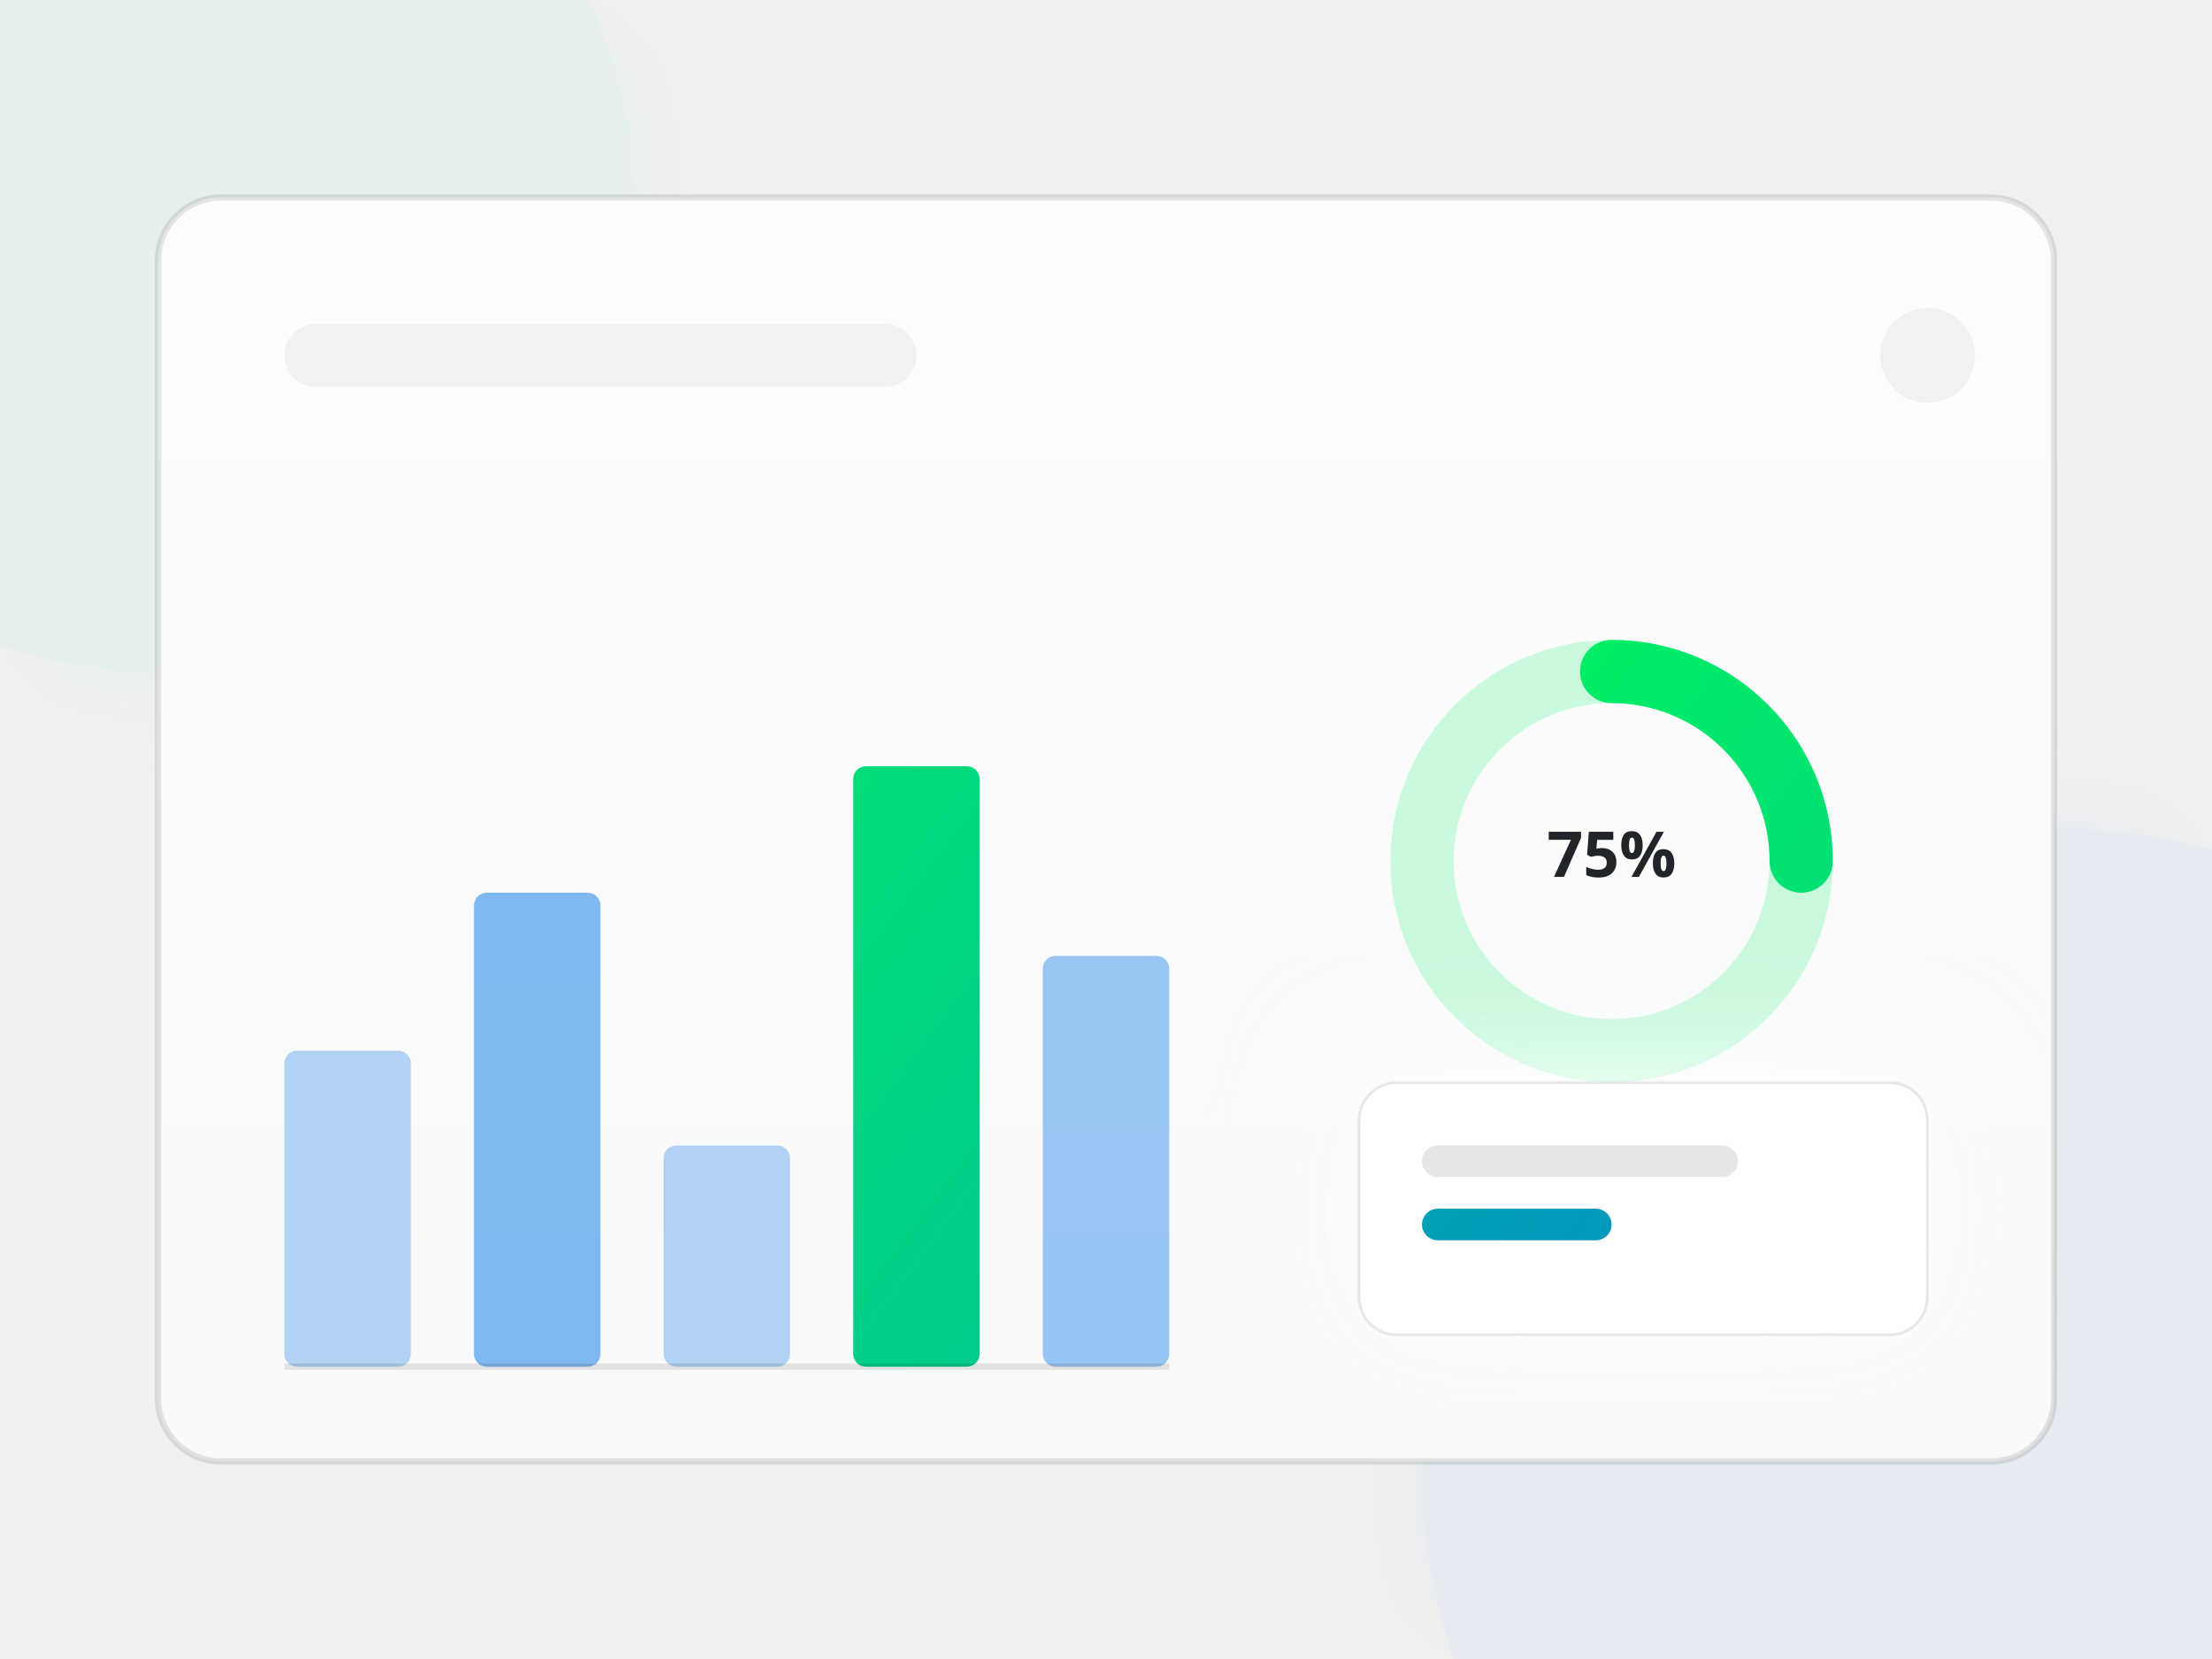
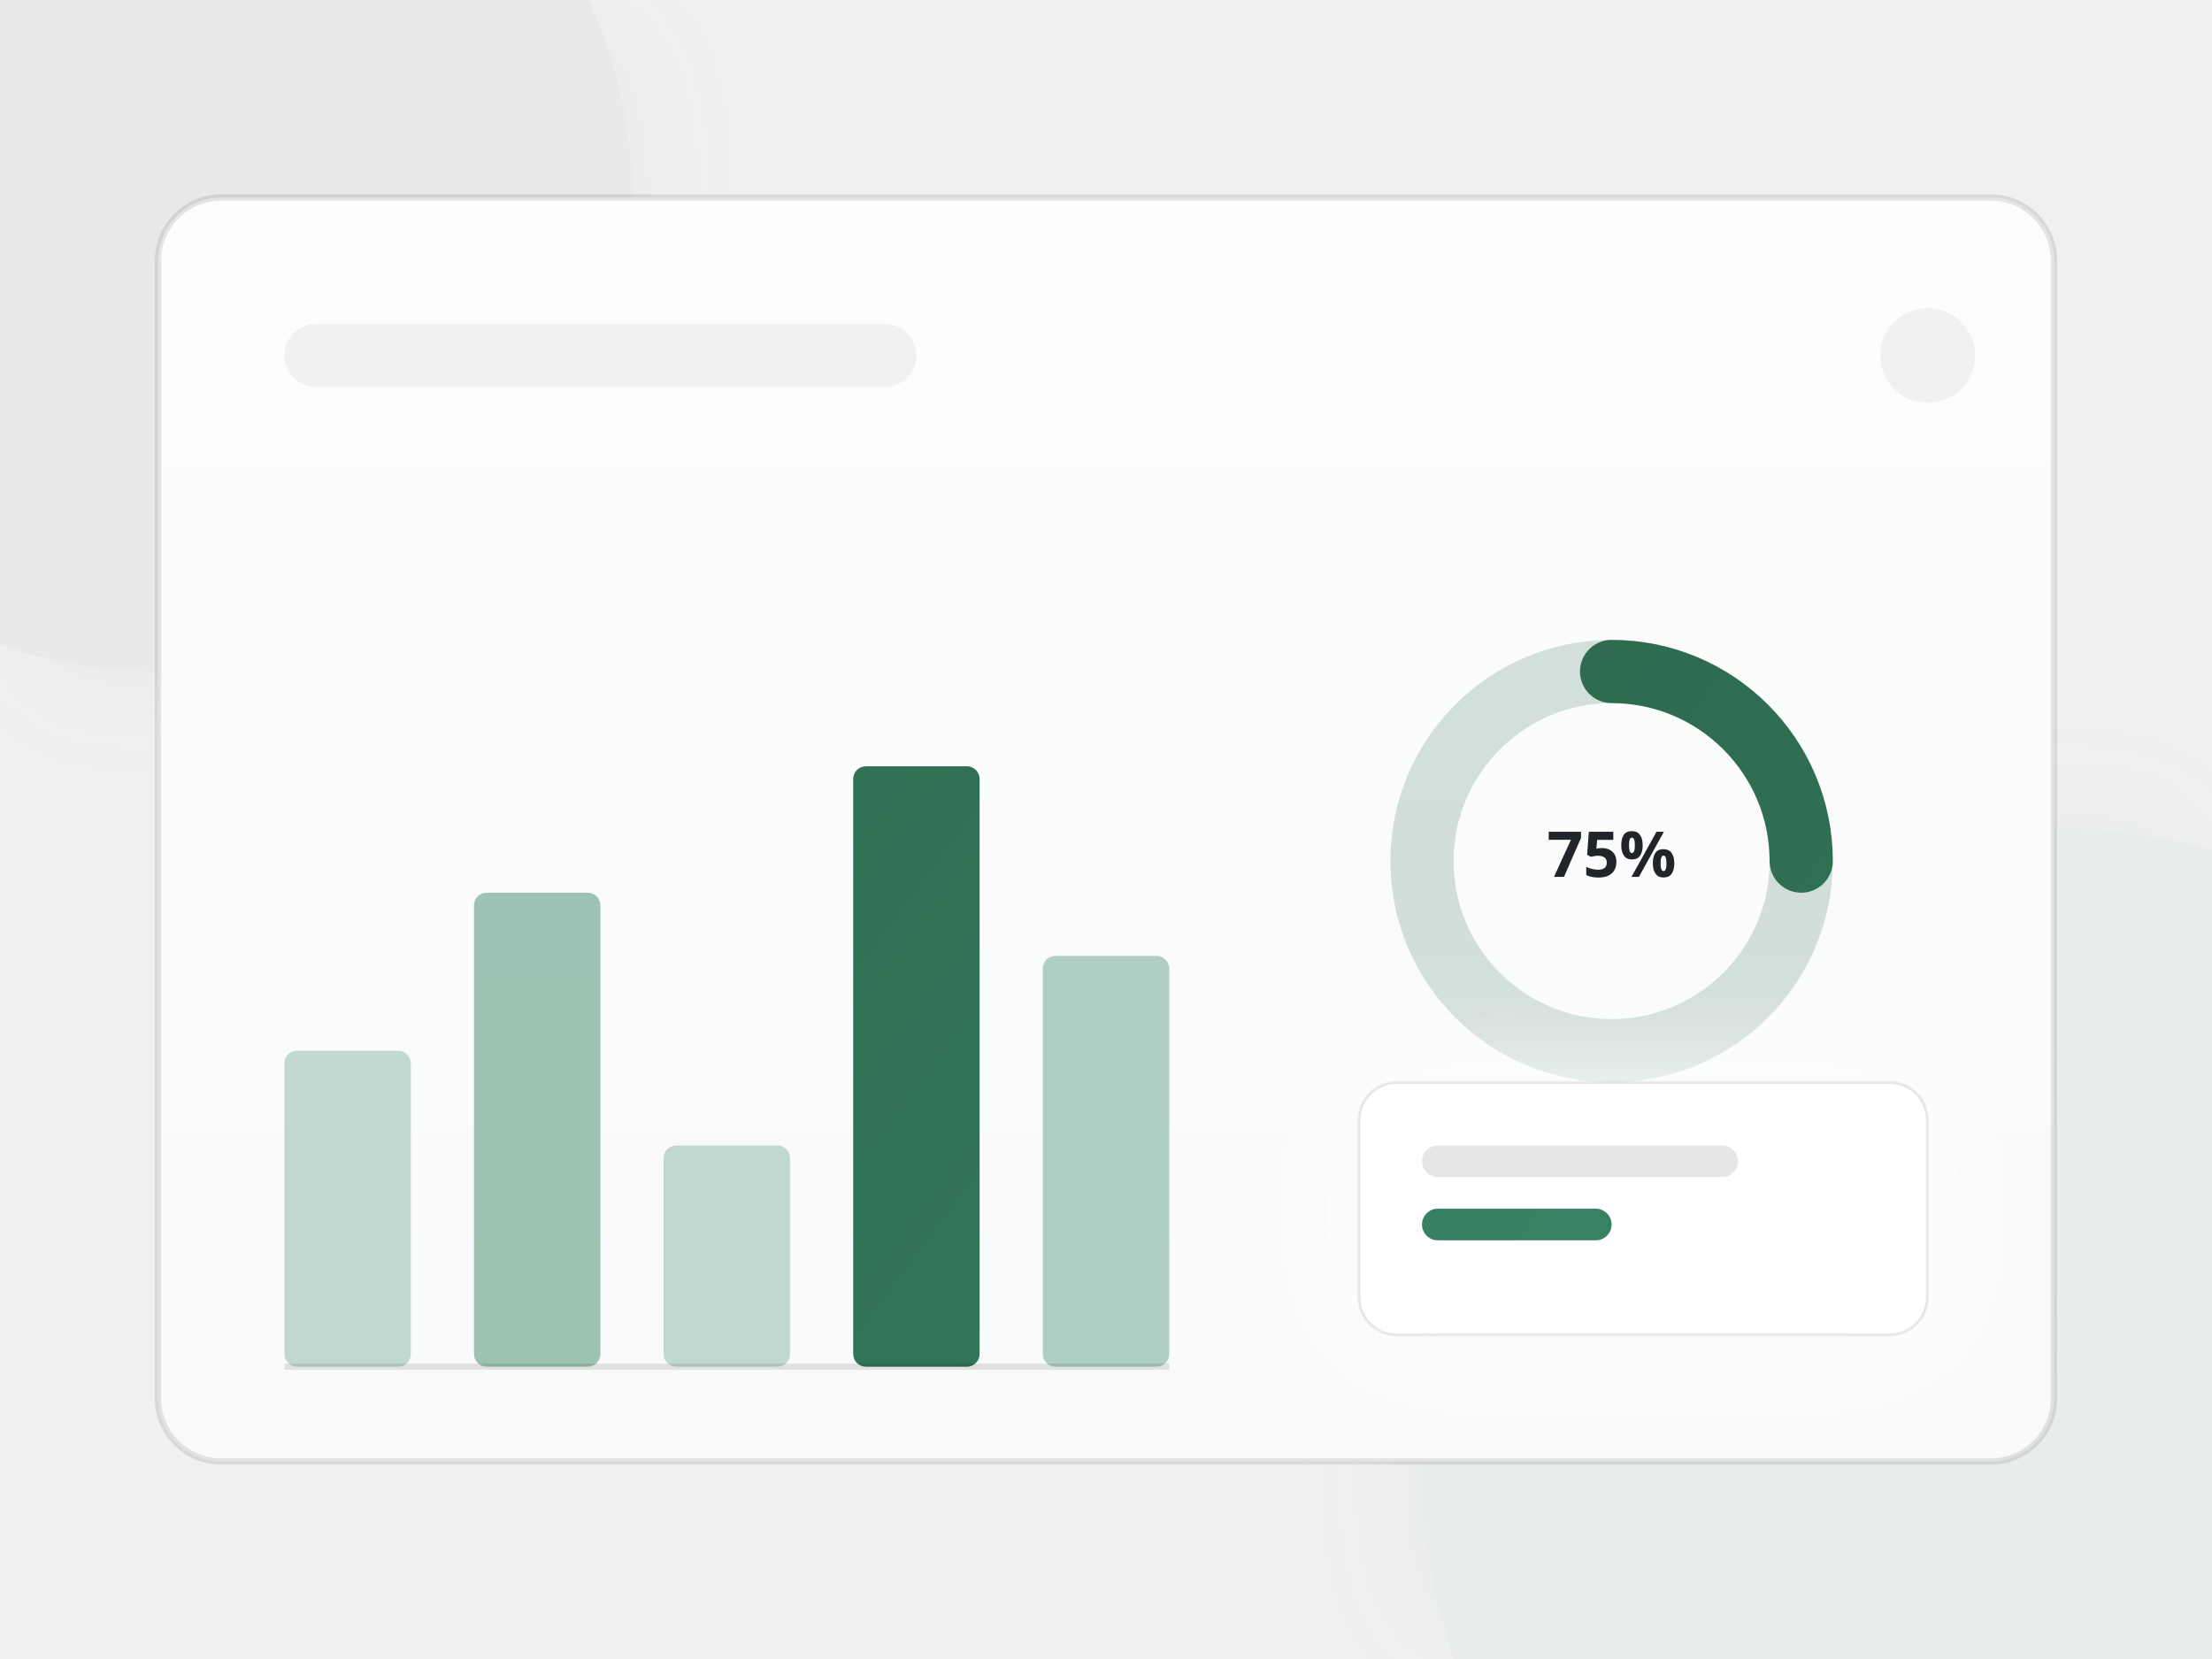
<svg xmlns="http://www.w3.org/2000/svg" width="800" height="600" viewBox="50 50 700 500" fill="none">
  <defs>
    <linearGradient id="primaryGradient" x1="0" y1="0" x2="800" y2="600" gradientUnits="userSpaceOnUse">
-       <stop stop-color="#00f260" />
-       <stop offset="1" stop-color="#0575e6" />
+       <stop stop-color="#2d6a4f" />
+       <stop offset="1" stop-color="#3d8b6a" />
    </linearGradient>
    <linearGradient id="cardBg" x1="0" y1="0" x2="0" y2="600" gradientUnits="userSpaceOnUse">
      <stop stop-color="#FFFFFF" stop-opacity="0.95" />
      <stop offset="1" stop-color="#F8F9FA" stop-opacity="0.95" />
    </linearGradient>
    <filter id="glow" x="-50%" y="-50%" width="200%" height="200%">
      <feGaussianBlur stdDeviation="20" result="coloredBlur" />
      <feMerge>
        <feMergeNode in="coloredBlur" />
        <feMergeNode in="SourceGraphic" />
      </feMerge>
    </filter>
  </defs>
  <circle cx="100" cy="100" r="150" fill="url(#primaryGradient)" opacity="0.05" filter="url(#glow)" />
-   <circle cx="700" cy="500" r="200" fill="#0575e6" opacity="0.05" filter="url(#glow)" />
+   <circle cx="700" cy="500" r="200" fill="#3d8b6a" opacity="0.05" filter="url(#glow)" />
  <rect x="100" y="100" width="600" height="400" rx="20" fill="url(#cardBg)" stroke="rgba(0,0,0,0.1)" stroke-width="2" />
  <rect x="140" y="140" width="200" height="20" rx="10" fill="rgba(0,0,0,0.05)" />
  <circle cx="660" cy="150" r="15" fill="rgba(0,0,0,0.05)" />
  <g transform="translate(140, 220)">
-     <rect x="0" y="150" width="40" height="100" rx="4" fill="#0575e6" opacity="0.3" />
-     <rect x="60" y="100" width="40" height="150" rx="4" fill="#0575e6" opacity="0.5" />
-     <rect x="120" y="180" width="40" height="70" rx="4" fill="#0575e6" opacity="0.3" />
+     <rect x="0" y="150" width="40" height="100" rx="4" fill="#3d8b6a" opacity="0.3" />
+     <rect x="60" y="100" width="40" height="150" rx="4" fill="#3d8b6a" opacity="0.5" />
+     <rect x="120" y="180" width="40" height="70" rx="4" fill="#3d8b6a" opacity="0.3" />
    <rect x="180" y="60" width="40" height="190" rx="4" fill="url(#primaryGradient)" />
-     <rect x="240" y="120" width="40" height="130" rx="4" fill="#0575e6" opacity="0.4" />
+     <rect x="240" y="120" width="40" height="130" rx="4" fill="#3d8b6a" opacity="0.4" />
    <line x1="0" y1="250" x2="280" y2="250" stroke="rgba(0,0,0,0.1)" stroke-width="2" />
  </g>
  <g transform="translate(500, 250)">
-     <circle cx="60" cy="60" r="60" stroke="#00f260" stroke-width="20" opacity="0.2" />
+     <circle cx="60" cy="60" r="60" stroke="#2d6a4f" stroke-width="20" opacity="0.2" />
    <path d="M60 0 A60 60 0 0 1 120 60" fill="none" stroke="url(#primaryGradient)" stroke-width="20" stroke-linecap="round" />
    <text x="60" y="65" text-anchor="middle" fill="#212529" font-family="sans-serif" font-size="20" font-weight="bold">75%</text>
  </g>
  <rect x="480" y="380" width="180" height="80" rx="12" fill="#FFFFFF" stroke="rgba(0,0,0,0.1)" filter="url(#glow)" />
  <rect x="500" y="400" width="100" height="10" rx="5" fill="rgba(0,0,0,0.1)" />
  <rect x="500" y="420" width="60" height="10" rx="5" fill="url(#primaryGradient)" />
</svg>
